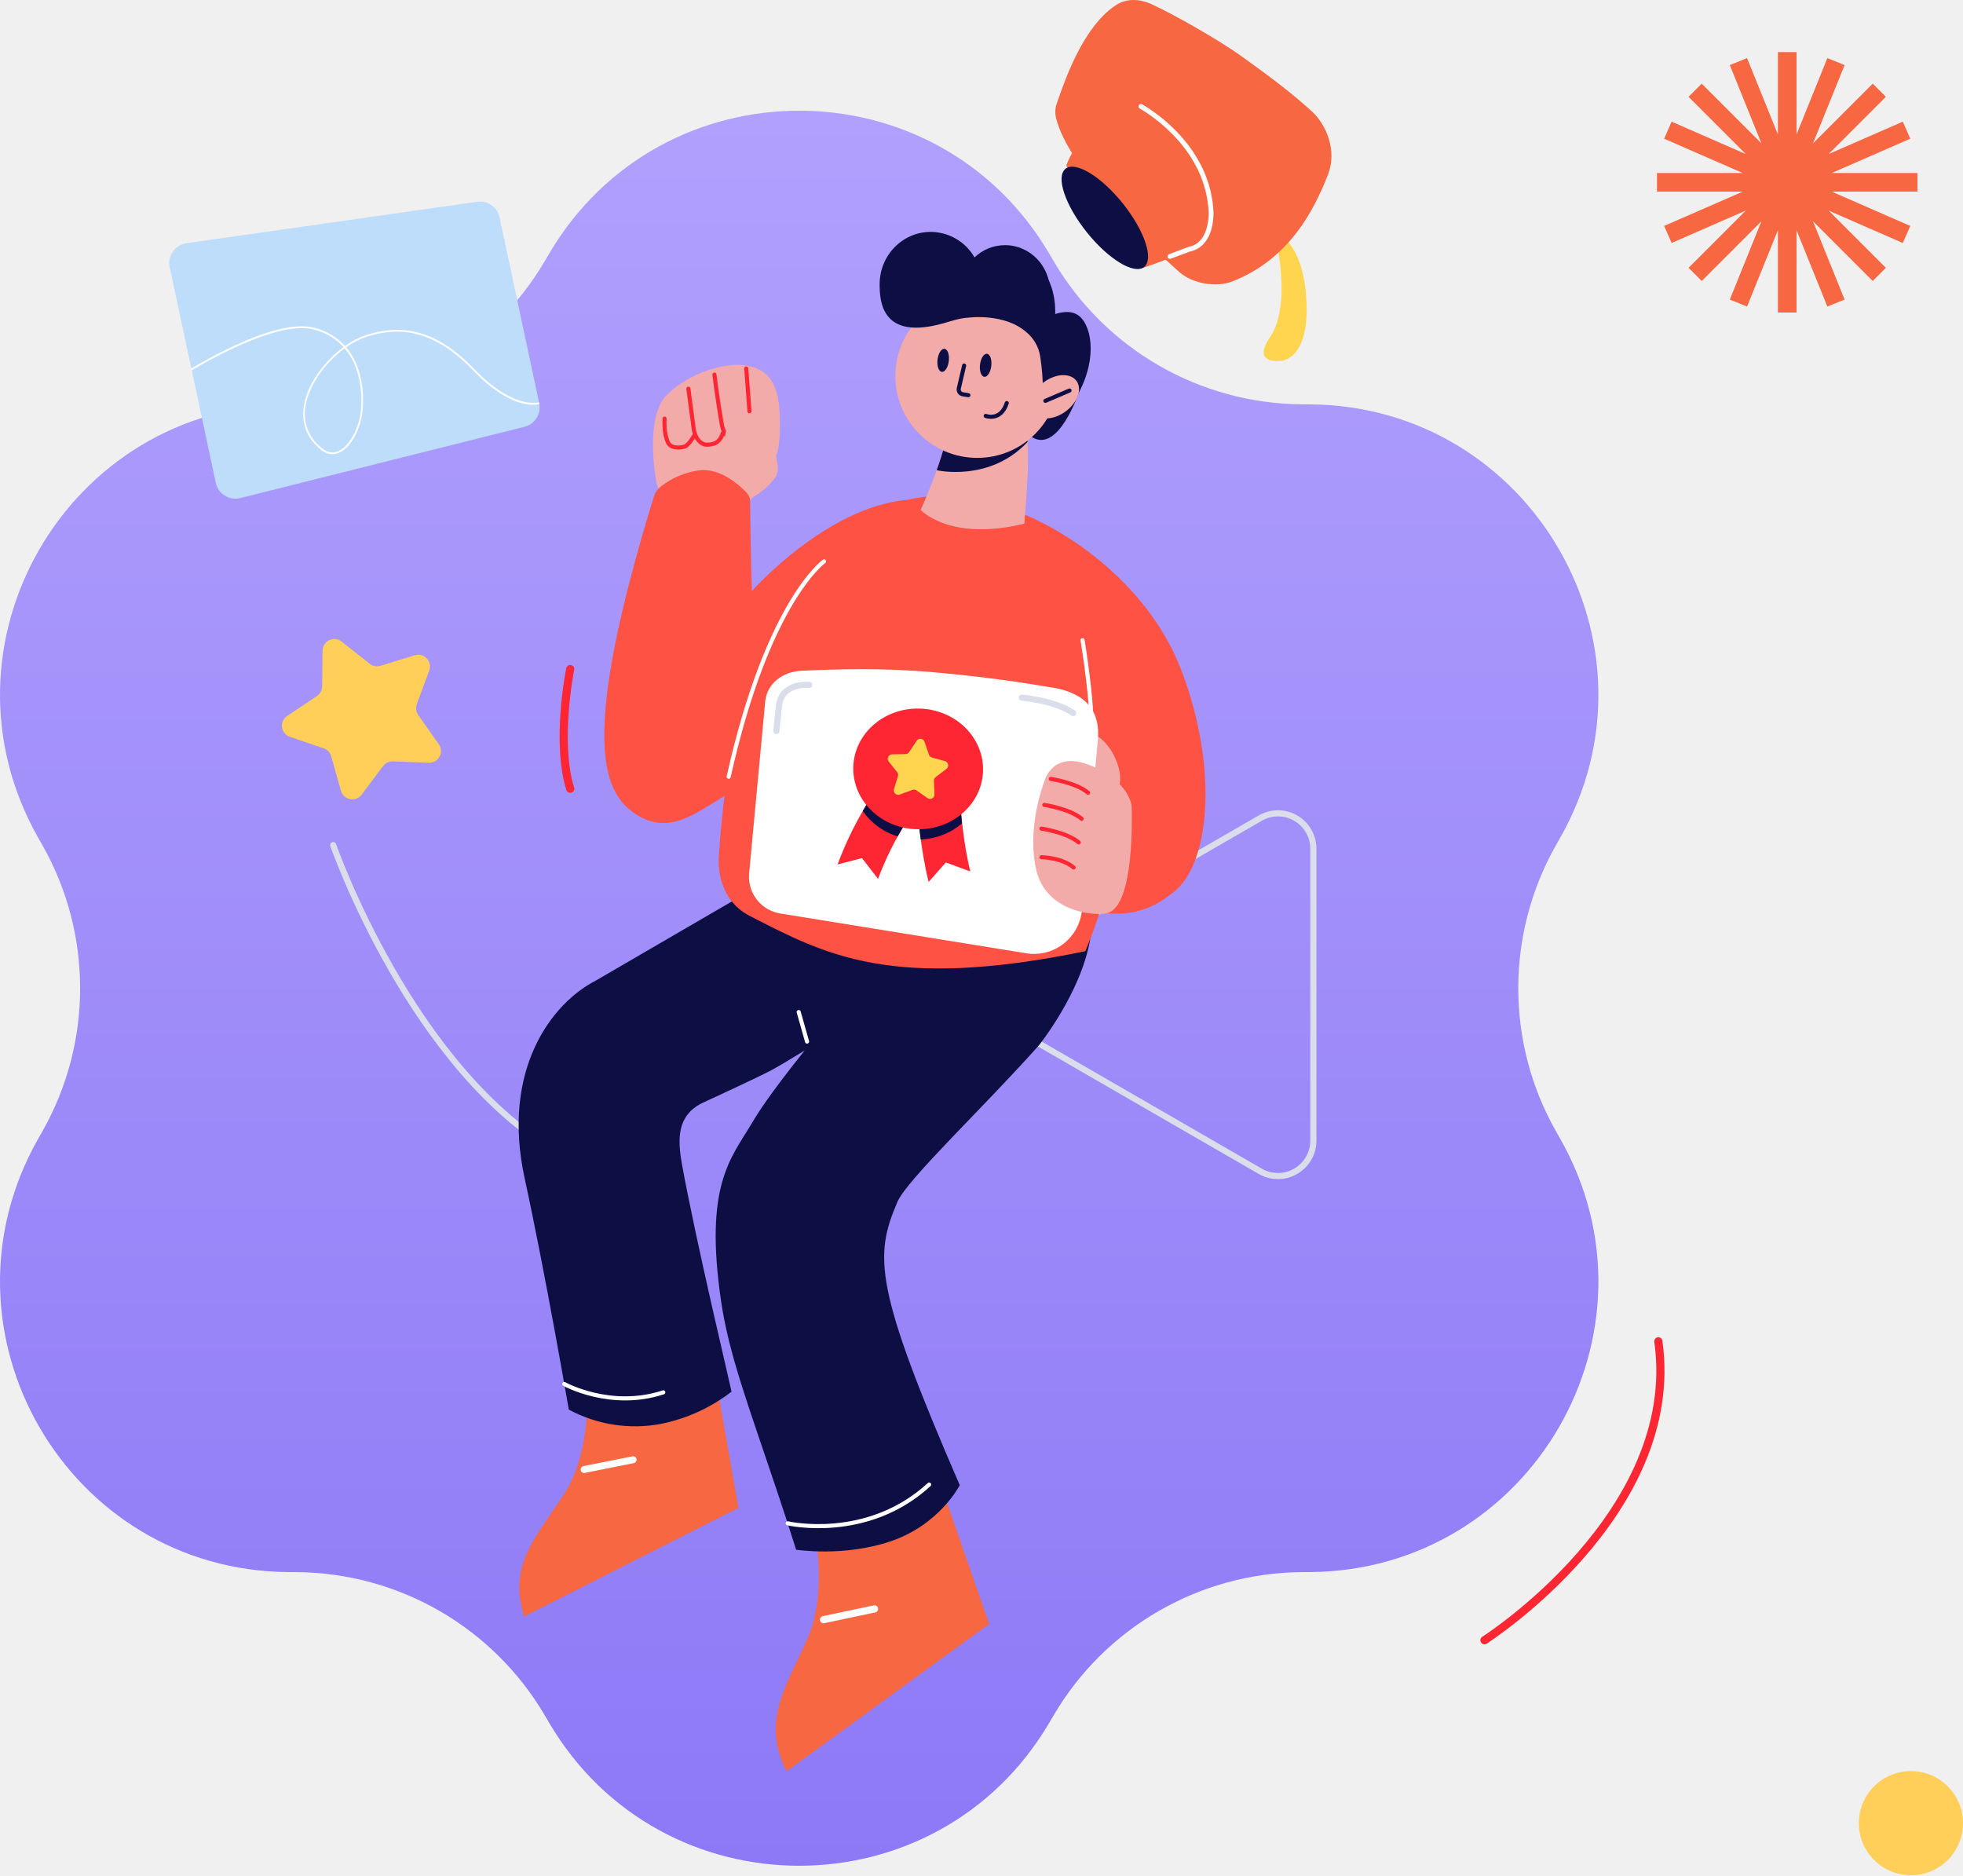
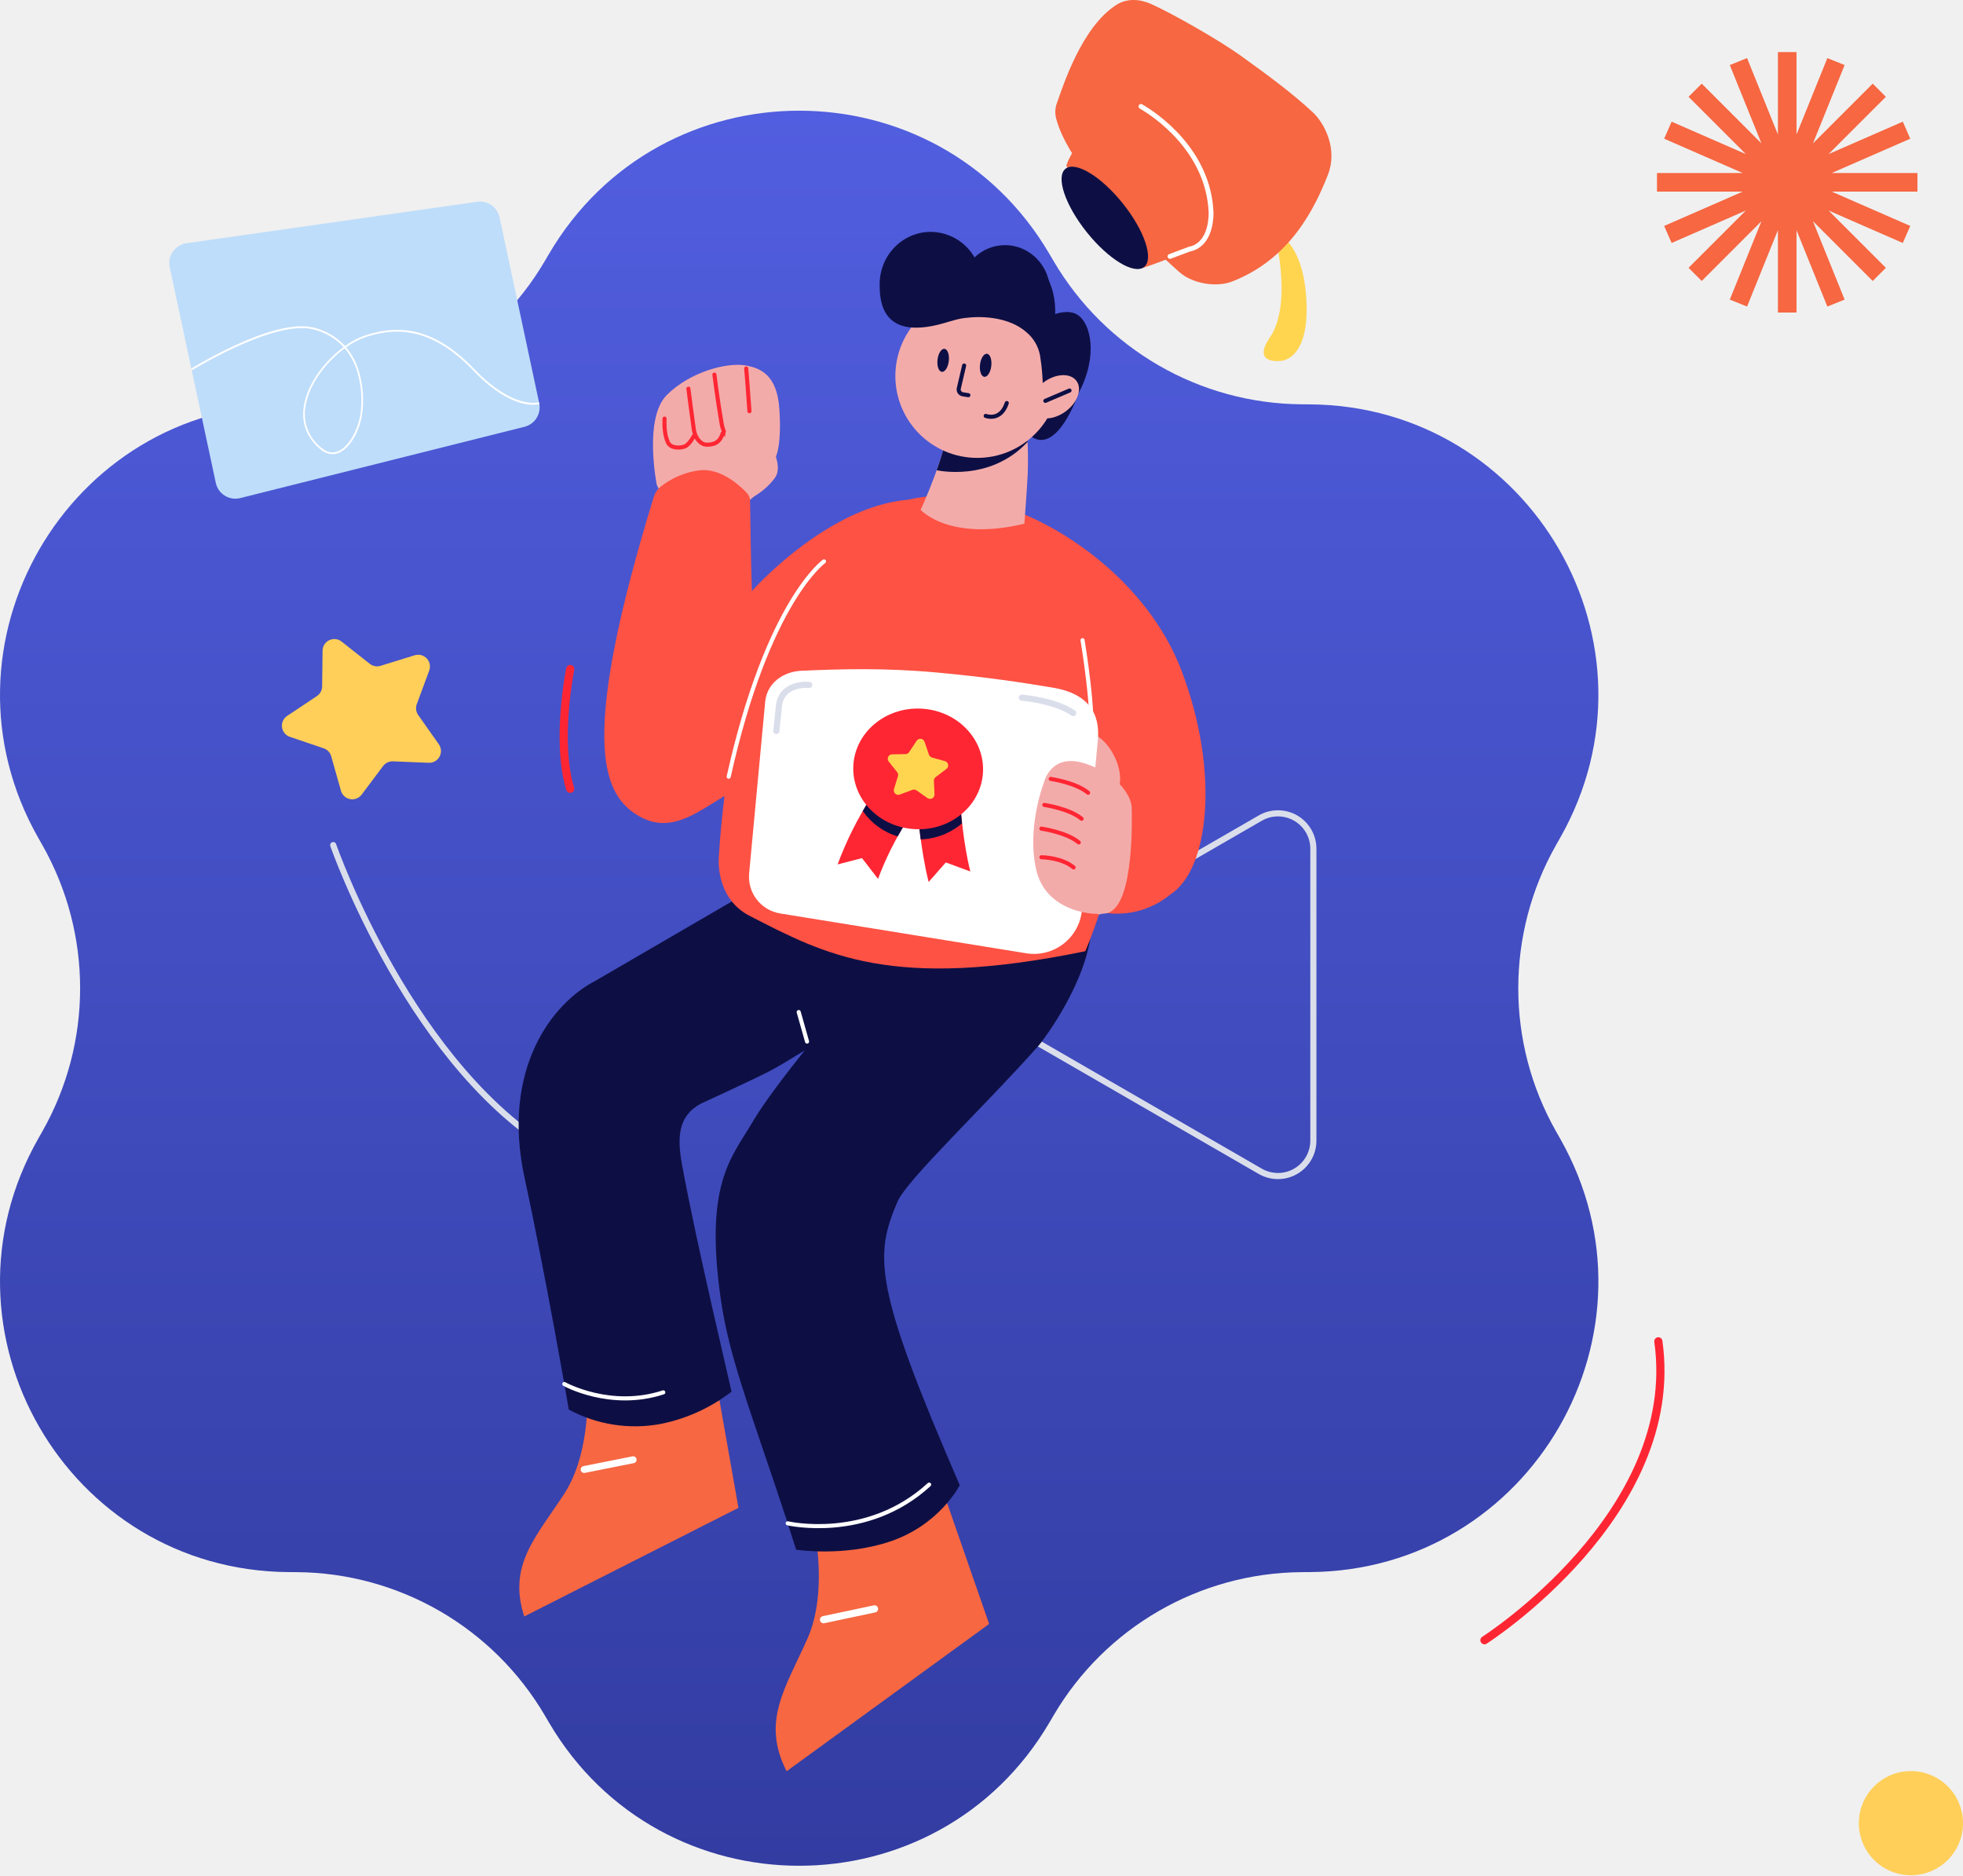
<svg xmlns="http://www.w3.org/2000/svg" width="603" height="576" viewBox="0 0 603 576" fill="none">
-   <path d="M168.619 78.029C203.063 19.324 287.938 19.324 322.379 78.029L323.63 80.161C339.522 107.243 368.487 123.967 399.886 124.187L402.361 124.205C470.422 124.681 512.859 198.184 479.239 257.365L478.018 259.515C462.509 286.817 462.509 320.266 478.018 347.568L479.239 349.716C512.859 408.9 470.422 482.401 402.361 482.878L399.886 482.894C368.487 483.115 339.522 499.84 323.63 526.921L322.379 529.053C287.938 587.759 203.063 587.759 168.619 529.053L167.368 526.921C151.478 499.84 122.511 483.115 91.112 482.894L88.64 482.878C20.578 482.401 -21.858 408.9 11.76 349.716L12.981 347.568C28.49 320.266 28.49 286.817 12.981 259.515L11.76 257.365C-21.858 198.184 20.578 124.681 88.64 124.205L91.112 124.187C122.511 123.967 151.478 107.243 167.368 80.161L168.619 78.029Z" fill="url(#paint0_linear_60_1100)" />
+   <path d="M168.619 78.029C203.063 19.324 287.938 19.324 322.379 78.029L323.63 80.161C339.522 107.243 368.487 123.967 399.886 124.187L402.361 124.205C470.422 124.681 512.859 198.184 479.239 257.365L478.018 259.515C462.509 286.817 462.509 320.266 478.018 347.568L479.239 349.716C512.859 408.9 470.422 482.401 402.361 482.878L399.886 482.894C368.487 483.115 339.522 499.84 323.63 526.921L322.379 529.053C287.938 587.759 203.063 587.759 168.619 529.053L167.368 526.921C151.478 499.84 122.511 483.115 91.112 482.894L88.64 482.878C20.578 482.401 -21.858 408.9 11.76 349.716L12.981 347.568C28.49 320.266 28.49 286.817 12.981 259.515L11.76 257.365C-21.858 198.184 20.578 124.681 88.64 124.205L91.112 124.187C122.511 123.967 151.478 107.243 167.368 80.161L168.619 78.029Z" fill="url(#paint0_linear_310_1515)" />
  <path d="M102.356 259.576C102.356 259.576 126.646 329.546 173.011 355.004" stroke="#DADEEB" stroke-width="1.883" stroke-miterlimit="10" stroke-linecap="round" />
-   <path d="M387.121 359.77L309.485 314.943C307.833 313.988 306.462 312.615 305.509 310.962C304.556 309.309 304.054 307.434 304.054 305.526C304.054 303.618 304.556 301.743 305.509 300.091C306.462 298.438 307.833 297.064 309.485 296.109L387.121 251.289C388.774 250.331 390.651 249.826 392.561 249.825C394.472 249.823 396.349 250.325 398.004 251.28C399.659 252.235 401.033 253.609 401.988 255.263C402.943 256.918 403.445 258.796 403.444 260.706V350.321C403.449 352.233 402.95 354.114 401.997 355.772C401.043 357.43 399.67 358.807 398.015 359.765C396.359 360.723 394.481 361.228 392.568 361.229C390.656 361.23 388.777 360.726 387.121 359.77Z" stroke="#DADEEB" stroke-width="1.883" stroke-miterlimit="10" />
+   <path d="M387.121 359.77L309.485 314.943C307.833 313.988 306.462 312.615 305.509 310.962C304.556 309.309 304.054 307.434 304.054 305.526C304.054 303.618 304.556 301.744 305.509 300.091C306.462 298.438 307.833 297.065 309.485 296.109L387.121 251.289C388.774 250.331 390.651 249.826 392.561 249.825C394.472 249.823 396.349 250.325 398.004 251.28C399.659 252.235 401.033 253.609 401.988 255.264C402.943 256.918 403.445 258.796 403.444 260.706V350.321C403.449 352.234 402.95 354.114 401.997 355.772C401.043 357.43 399.67 358.807 398.015 359.765C396.359 360.724 394.481 361.228 392.568 361.229C390.656 361.23 388.777 360.726 387.121 359.77Z" stroke="#DADEEB" stroke-width="1.883" stroke-miterlimit="10" />
  <path d="M175.158 205.508C175.158 205.508 170.656 227.727 175.158 242.28" stroke="#FF2633" stroke-width="2.511" stroke-miterlimit="10" stroke-linecap="round" />
  <path d="M456 503.806C456 503.806 516.89 464.983 509.414 412" stroke="#FF2633" stroke-width="2.511" stroke-miterlimit="10" stroke-linecap="round" />
-   <path d="M180.367 425.387C180.367 425.387 181.975 445.638 173.23 458.984C164.486 472.331 155.975 480.841 161.038 496.51L226.843 463.147L218.793 417.585L180.367 425.387Z" fill="#F66742" />
-   <path d="M179.434 451.373L194.487 448.37" stroke="white" stroke-width="2.124" stroke-miterlimit="10" stroke-linecap="round" />
-   <path d="M249.751 467.697C249.751 467.697 254.77 488.27 247.979 503.454C241.188 518.638 233.836 528.811 241.638 544.054L303.845 498.811L288.011 453.25L249.751 467.697Z" fill="#F66742" />
+   <path d="M180.367 425.388C180.367 425.388 181.975 445.638 173.23 458.984C164.486 472.331 155.975 480.841 161.038 496.51L226.843 463.147L218.793 417.585L180.367 425.388Z" fill="#F66742" />
+   <path d="M179.434 451.373L194.487 448.371" stroke="white" stroke-width="2.124" stroke-miterlimit="10" stroke-linecap="round" />
+   <path d="M249.751 467.697C249.751 467.697 254.77 488.27 247.979 503.454C241.188 518.639 233.836 528.811 241.638 544.054L303.845 498.811L288.011 453.25L249.751 467.697Z" fill="#F66742" />
  <path d="M252.978 497.497L268.634 494.182" stroke="white" stroke-width="2.215" stroke-miterlimit="10" stroke-linecap="round" />
  <path d="M201.727 148.791C201.727 148.791 197.702 128.513 204.784 121.381C211.866 114.249 223.393 111.122 229.357 112.296C233.413 113.106 238.68 114.958 239.402 125.581C240.124 136.204 238.529 139.751 238.529 139.751C238.529 139.751 234.543 153.77 226.896 155.113C219.249 156.457 204.363 156.419 201.727 148.791Z" fill="#F3ABAA" />
  <path d="M229.22 113.188C229.22 113.188 229.672 118.298 230.218 126.303" stroke="#FF2633" stroke-width="1.256" stroke-miterlimit="10" stroke-linecap="round" />
  <path d="M219.456 115.059C219.456 115.059 220.329 122.335 221.722 130.384C222.714 136.072 228.434 137.817 230.788 133.014" stroke="#FF2633" stroke-width="1.256" stroke-miterlimit="10" stroke-linecap="round" />
  <path d="M211.465 119.384C211.465 119.384 212.721 129.222 213.135 131.941C213.55 134.659 215.276 136.593 217.172 136.593C220.123 136.593 221.335 135.249 222.038 133.014" stroke="#FF2633" stroke-width="1.256" stroke-miterlimit="10" stroke-linecap="round" />
-   <path d="M213.147 133.918C213.147 133.918 211.716 136.656 210.284 137.158C208.853 137.66 205.984 137.786 205.136 135.802C204.42 134.125 203.993 131.934 204.138 128.576" stroke="#FF2633" stroke-width="1.256" stroke-miterlimit="10" stroke-linecap="round" />
+   <path d="M213.147 133.918C213.147 133.918 211.716 136.656 210.284 137.158C208.853 137.66 205.984 137.786 205.136 135.802C204.42 134.126 203.993 131.934 204.138 128.576" stroke="#FF2633" stroke-width="1.256" stroke-miterlimit="10" stroke-linecap="round" />
  <path d="M225.786 143.141C225.786 143.141 221.108 138.275 223.212 131.652C225.315 125.028 228.353 128.513 228.353 128.513C228.353 128.513 234.939 134.628 236.659 136.932C238.016 138.753 240.163 143.838 238.059 146.751C236.336 149.084 234.147 151.034 231.631 152.477C230.789 152.91 228.448 154.68 224.725 152.948C224.411 152.797 219.589 149.319 225.786 143.141Z" fill="#F3ABAA" />
-   <path d="M319.135 321.077C319.135 321.077 332.043 305.074 334.906 288.431L236.389 270.149L183.087 301.156C169.47 308.094 153.912 328.529 161.157 361.892C167.617 391.65 174.655 432.527 174.724 432.967C183.376 437.624 193.363 439.176 203.02 437.362C210.917 435.769 218.342 432.379 224.718 427.455C224.491 426.067 213.768 381.291 209.474 357.535C208.036 349.58 208.156 342.831 215.281 339.008C215.281 339.008 231.291 331.643 236.389 329.019C238.818 327.763 242.987 325.252 247.168 322.666C235.868 336.842 232.785 341.927 230.845 345.179C224.491 355.852 216.292 364.083 221.491 399.586C223.895 416.01 229.916 431.787 238.442 457.238C240.363 462.964 242.403 469.167 244.563 476.004C244.563 476.004 259.084 478.277 273.386 473.493C288.648 468.407 294.82 456.184 294.82 456.184C268.451 395.342 268.539 385.824 275.659 369.193C278.597 362.3 302.272 340.069 319.135 321.077Z" fill="#0D0F44" />
+   <path d="M319.135 321.077C319.135 321.077 332.043 305.074 334.906 288.431L236.389 270.149L183.087 301.157C169.47 308.094 153.912 328.529 161.157 361.892C167.617 391.65 174.655 432.527 174.724 432.967C183.376 437.625 193.363 439.176 203.02 437.362C210.917 435.769 218.342 432.379 224.718 427.455C224.491 426.067 213.768 381.291 209.474 357.535C208.036 349.58 208.156 342.831 215.281 339.008C215.281 339.008 231.291 331.643 236.389 329.019C238.818 327.763 242.987 325.252 247.168 322.666C235.868 336.842 232.785 341.927 230.845 345.179C224.491 355.852 216.292 364.083 221.491 399.586C223.895 416.01 229.916 431.787 238.442 457.238C240.363 462.964 242.403 469.167 244.563 476.004C244.563 476.004 259.084 478.277 273.386 473.493C288.648 468.407 294.82 456.184 294.82 456.184C268.451 395.342 268.539 385.824 275.659 369.193C278.597 362.3 302.272 340.069 319.135 321.077Z" fill="#0D0F44" />
  <path d="M247.915 319.922L245.347 310.856" stroke="white" stroke-width="1.256" stroke-miterlimit="10" stroke-linecap="round" />
  <path d="M241.971 467.899C241.971 467.899 266.305 473.549 285.416 456.002" stroke="white" stroke-width="1.256" stroke-miterlimit="10" stroke-linecap="round" />
  <path d="M173.351 425.113C173.351 425.113 187.495 433.005 203.75 427.674" stroke="white" stroke-width="1.256" stroke-miterlimit="10" stroke-linecap="round" />
-   <path d="M362.913 205.923C352.46 178.487 325.206 160.406 307.1 155.365C298.137 151.976 288.371 151.321 279.036 153.481C253.924 155.54 230.964 181.545 230.964 181.545C230.657 172.335 230.462 158.315 230.406 153.883C230.397 152.948 230.036 152.052 229.395 151.372C227.128 148.992 221.296 143.687 214.836 144.466C210.525 145.023 206.445 146.735 203.027 149.419C201.99 150.233 201.225 151.343 200.835 152.602C178.19 226.339 184.763 243.303 195.367 250.121C205.381 256.563 213.354 250.046 222.558 244.471C221.83 250.259 221.233 256.399 220.819 262.96C220.819 262.96 219.394 275.73 230.293 281.324C253.352 293.146 273.763 304.44 333.38 292.172C333.38 292.172 335.396 287.677 337.844 280.099C341.636 280.893 345.559 280.82 349.319 279.886C353.079 278.952 356.58 277.182 359.56 274.707C371.495 267.028 374.728 236.931 362.913 205.923Z" fill="#FE5244" />
+   <path d="M362.913 205.923C352.46 178.487 325.206 160.406 307.1 155.365C298.137 151.976 288.371 151.321 279.036 153.481C253.924 155.54 230.964 181.545 230.964 181.545C230.657 172.335 230.462 158.315 230.406 153.883C230.397 152.948 230.036 152.052 229.395 151.372C227.128 148.992 221.296 143.687 214.836 144.466C210.525 145.023 206.445 146.735 203.027 149.419C201.99 150.233 201.225 151.343 200.835 152.602C178.19 226.339 184.763 243.303 195.367 250.121C205.381 256.563 213.354 250.046 222.558 244.471C221.83 250.259 221.233 256.399 220.819 262.96C220.819 262.96 219.394 275.73 230.293 281.324C253.352 293.146 273.763 304.44 333.38 292.172C333.38 292.172 335.396 287.677 337.844 280.1C341.636 280.893 345.559 280.82 349.319 279.886C353.079 278.952 356.58 277.182 359.56 274.707C371.495 267.028 374.728 236.931 362.913 205.923Z" fill="#FE5244" />
  <path d="M332.539 196.637C332.539 196.637 336.494 220.212 334.905 227.363" stroke="white" stroke-width="1.256" stroke-miterlimit="10" stroke-linecap="round" />
-   <path d="M253.12 172.435C253.12 172.435 235.849 184.633 223.839 238.569" stroke="white" stroke-width="1.256" stroke-miterlimit="10" stroke-linecap="round" />
-   <path d="M341.779 244.266C344.66 242.824 344.876 237.425 342.263 232.207C339.65 226.989 335.197 223.928 332.317 225.371C329.437 226.813 329.22 232.212 331.833 237.43C334.446 242.648 338.899 245.708 341.779 244.266Z" fill="#F3ABAA" />
+   <path d="M253.12 172.435C253.12 172.435 235.849 184.634 223.839 238.569" stroke="white" stroke-width="1.256" stroke-miterlimit="10" stroke-linecap="round" />
+   <path d="M341.779 244.266C344.66 242.824 344.876 237.425 342.263 232.207C339.65 226.989 335.197 223.928 332.317 225.371C329.437 226.813 329.22 232.212 331.833 237.43C334.446 242.648 338.899 245.709 341.779 244.266Z" fill="#F3ABAA" />
  <path d="M391.385 70.986C391.385 70.986 397.299 93.104 390.098 103.632C384.36 112.014 393.331 110.859 393.331 110.859C393.331 110.859 402.585 110.94 401.254 91.29C400.055 73.535 391.385 70.986 391.385 70.986Z" fill="#FFD550" />
-   <path d="M342.922 1.499C346.143 -0.567 350.11 -0.341 353.595 1.223C360.312 4.236 374.507 12.354 381.049 17.05C389.801 23.328 396.814 28.539 403.148 34.371C407.035 37.956 410.958 45.961 407.914 53.683C403.782 64.168 396.305 79.474 378.576 86.436C373.591 88.389 366.252 87.115 362.252 83.549C350.248 72.876 328.017 51.034 324.389 36.205C324.031 34.718 324.118 33.159 324.64 31.722C326.617 26.222 332.261 8.323 342.922 1.499Z" fill="#F66742" />
+   <path d="M342.922 1.499C346.143 -0.567 350.11 -0.341 353.595 1.223C360.312 4.236 374.507 12.354 381.049 17.05C389.801 23.328 396.814 28.539 403.148 34.371C407.035 37.956 410.958 45.961 407.914 53.683C403.782 64.168 396.305 79.474 378.576 86.436C373.591 88.389 366.252 87.115 362.252 83.549C350.248 72.876 328.017 51.034 324.389 36.205C324.031 34.718 324.118 33.159 324.64 31.722C326.617 26.223 332.261 8.323 342.922 1.499Z" fill="#F66742" />
  <path d="M327.547 50.965C327.547 50.965 329.368 43.387 342.194 32.846C344.548 30.912 347.781 29.707 350.632 30.762C356.91 33.147 367.715 39.237 377.27 57.99C377.97 59.433 378.261 61.04 378.113 62.637C377.965 64.234 377.382 65.76 376.429 67.049C373.139 71.595 368.029 76.756 350.638 82.431L327.547 50.965Z" fill="#F66742" />
  <path d="M351.457 81.998C354.509 79.553 351.578 70.821 344.908 62.493C338.239 54.165 330.358 49.397 327.305 51.841C324.252 54.286 327.184 63.019 333.853 71.347C340.522 79.674 348.404 84.443 351.457 81.998Z" fill="#0D0F44" />
-   <path d="M316.308 78.808C316.308 78.808 324.47 83.875 324.137 96.469C324.137 96.469 328.061 94.969 330.83 96.594C335.168 99.106 337.378 109.458 331.326 120.722C331.326 120.722 325.098 139.38 316.968 134.238L292.859 106.1L316.308 78.808Z" fill="#0D0F44" />
-   <path d="M292.164 126.334C291.285 138.526 282.803 156.601 282.803 156.601C282.803 156.601 291.592 166.427 314.665 160.852C314.665 160.852 315.575 148.992 315.7 145.389C316.259 129.831 313.773 124.237 313.591 126.962L292.164 126.334Z" fill="#F3ABAA" />
-   <path d="M287.738 144.434C287.738 144.434 304.061 148.201 315.644 135.739C315.613 135.23 315.582 134.747 315.544 134.282L290.632 135.048C289.822 138.25 288.786 141.477 287.738 144.434Z" fill="#0D0F44" />
+   <path d="M316.308 78.808C316.308 78.808 324.47 83.875 324.137 96.469C324.137 96.469 328.061 94.969 330.83 96.595C335.168 99.106 337.378 109.459 331.326 120.722C331.326 120.722 325.098 139.38 316.968 134.239L292.859 106.1L316.308 78.808Z" fill="#0D0F44" />
+   <path d="M292.164 126.334C291.285 138.527 282.803 156.601 282.803 156.601C282.803 156.601 291.592 166.427 314.665 160.852C314.665 160.852 315.575 148.992 315.7 145.389C316.259 129.831 313.773 124.237 313.591 126.962L292.164 126.334Z" fill="#F3ABAA" />
+   <path d="M287.738 144.434C287.738 144.434 304.061 148.201 315.644 135.739C315.613 135.231 315.582 134.747 315.544 134.283L290.632 135.048C289.822 138.25 288.786 141.477 287.738 144.434Z" fill="#0D0F44" />
  <path d="M300.194 140.642C314.084 140.642 325.344 129.382 325.344 115.492C325.344 101.602 314.084 90.341 300.194 90.341C286.304 90.341 275.043 101.602 275.043 115.492C275.043 129.382 286.304 140.642 300.194 140.642Z" fill="#F3ABAA" />
-   <path d="M324.773 121.393C323.229 124.388 321.584 124.093 321.113 123.126C319.82 120.439 320.881 118.104 319.506 109.314C319.01 106.427 317.484 103.817 315.211 101.969C308.475 96.117 297.633 97.543 297.425 97.574C294.77 97.718 292.202 98.622 289.835 99.294C270.831 104.693 270.209 92.583 270.209 87.328C270.209 78.438 277.228 71.224 285.905 71.224C288.638 71.24 291.318 71.972 293.679 73.348C296.04 74.724 297.999 76.696 299.359 79.066C301.878 76.649 305.235 75.299 308.726 75.299C316.342 75.299 322.538 81.64 322.538 89.456C322.544 91.779 321.988 94.069 320.918 96.13C324.346 98.453 325.859 103.727 326.355 105.773C327.404 110.074 326.644 117.758 324.773 121.393Z" fill="#0D0F44" />
+   <path d="M324.773 121.393C323.229 124.388 321.584 124.093 321.113 123.126C319.82 120.439 320.881 118.104 319.506 109.314C319.01 106.427 317.484 103.817 315.211 101.969C308.475 96.118 297.633 97.543 297.425 97.574C294.77 97.718 292.202 98.623 289.835 99.294C270.831 104.693 270.209 92.583 270.209 87.328C270.209 78.438 277.228 71.225 285.905 71.225C288.638 71.24 291.318 71.972 293.679 73.348C296.04 74.724 297.999 76.696 299.359 79.066C301.878 76.649 305.235 75.299 308.726 75.299C316.342 75.299 322.538 81.64 322.538 89.456C322.544 91.779 321.988 94.069 320.918 96.13C324.346 98.453 325.859 103.727 326.355 105.773C327.404 110.074 326.644 117.758 324.773 121.393Z" fill="#0D0F44" />
  <path d="M304.509 112.408C304.736 110.455 304.144 108.782 303.187 108.67C302.229 108.559 301.269 110.051 301.041 112.004C300.814 113.957 301.406 115.63 302.364 115.742C303.321 115.853 304.281 114.361 304.509 112.408Z" fill="#0D0F44" />
-   <path d="M291.457 110.883C291.684 108.93 291.092 107.256 290.135 107.145C289.178 107.034 288.217 108.526 287.99 110.479C287.762 112.432 288.354 114.105 289.312 114.217C290.269 114.328 291.23 112.835 291.457 110.883Z" fill="#0D0F44" />
+   <path d="M291.457 110.883C291.684 108.93 291.092 107.257 290.135 107.145C289.178 107.034 288.217 108.526 287.99 110.479C287.762 112.432 288.354 114.105 289.312 114.217C290.269 114.328 291.23 112.836 291.457 110.883Z" fill="#0D0F44" />
  <path d="M302.785 127.747C302.785 127.747 307.368 129.561 309.264 123.798" stroke="#0D0F44" stroke-width="1.256" stroke-miterlimit="10" stroke-linecap="round" />
-   <path d="M327.301 126.402C330.99 123.716 332.504 119.512 330.684 117.012C328.863 114.512 324.397 114.662 320.708 117.348C317.02 120.034 315.505 124.238 317.326 126.739C319.146 129.239 323.612 129.088 327.301 126.402Z" fill="#F3ABAA" />
+   <path d="M327.301 126.402C330.99 123.717 332.504 119.512 330.684 117.012C328.863 114.512 324.397 114.662 320.708 117.348C317.02 120.034 315.505 124.238 317.326 126.739C319.146 129.239 323.612 129.088 327.301 126.402Z" fill="#F3ABAA" />
  <path d="M321.112 123.126L328.539 119.949" stroke="#0D0F44" stroke-width="1.256" stroke-miterlimit="10" stroke-linecap="round" />
  <path d="M296.169 112.277L294.53 119.284C294.483 119.487 294.478 119.699 294.517 119.904C294.555 120.109 294.636 120.304 294.754 120.477C294.872 120.649 295.025 120.795 295.203 120.905C295.38 121.016 295.579 121.088 295.786 121.117L297.468 121.387" stroke="#0D0F44" stroke-width="1.256" stroke-miterlimit="10" stroke-linecap="round" />
-   <path d="M104.95 197.077L113.583 203.889C114.041 204.253 114.581 204.501 115.156 204.61C115.732 204.72 116.325 204.687 116.885 204.516L127.389 201.271C128.033 201.07 128.72 201.054 129.373 201.224C130.025 201.395 130.617 201.744 131.081 202.234C131.545 202.723 131.863 203.333 131.998 203.994C132.133 204.655 132.081 205.341 131.846 205.973L128.029 216.282C127.825 216.831 127.758 217.421 127.834 218.002C127.909 218.583 128.125 219.137 128.462 219.615L134.797 228.606C135.185 229.156 135.412 229.805 135.451 230.477C135.49 231.15 135.34 231.82 135.018 232.412C134.696 233.004 134.215 233.494 133.628 233.827C133.042 234.159 132.375 234.321 131.702 234.294L120.715 233.854C120.129 233.83 119.546 233.949 119.017 234.201C118.488 234.452 118.027 234.829 117.676 235.298L111.084 244.088C110.679 244.622 110.133 245.033 109.508 245.274C108.883 245.516 108.203 245.579 107.544 245.456C106.885 245.332 106.273 245.028 105.778 244.577C105.282 244.126 104.921 243.546 104.737 242.901L101.742 232.291C101.583 231.728 101.289 231.212 100.887 230.786C100.485 230.361 99.985 230.039 99.432 229.849L89.041 226.327C88.403 226.11 87.838 225.719 87.41 225.198C86.983 224.676 86.71 224.046 86.622 223.377C86.535 222.709 86.636 222.029 86.915 221.415C87.194 220.802 87.639 220.278 88.2 219.904L97.347 213.802C97.835 213.478 98.237 213.04 98.517 212.526C98.797 212.011 98.947 211.437 98.955 210.851L99.087 199.858C99.094 199.181 99.291 198.521 99.656 197.951C100.02 197.381 100.538 196.925 101.149 196.635C101.761 196.345 102.441 196.233 103.113 196.311C103.785 196.389 104.422 196.654 104.95 197.077Z" fill="#FFCF59" />
-   <path d="M161.133 131.087L73.822 152.985C73.02 153.19 72.184 153.231 71.365 153.105C70.547 152.979 69.762 152.689 69.058 152.252C68.355 151.815 67.747 151.241 67.271 150.563C66.794 149.885 66.46 149.118 66.288 148.308L52.137 82.092C51.96 81.266 51.954 80.413 52.121 79.586C52.288 78.758 52.623 77.974 53.106 77.281C53.589 76.588 54.209 76.003 54.928 75.56C55.647 75.118 56.449 74.828 57.285 74.709L146.555 61.977C148.1 61.751 149.674 62.122 150.957 63.014C152.239 63.905 153.134 65.252 153.461 66.779L165.634 123.829C165.969 125.386 165.687 127.013 164.848 128.366C164.008 129.72 162.676 130.695 161.133 131.087Z" fill="#BEDDFA" />
-   <path d="M165.696 124.099C165.696 124.011 165.696 123.923 165.652 123.829L165.571 123.578C165.489 123.578 157.717 125.945 145.65 113.32C132.114 99.169 120.813 100.324 112.482 102.91C110.158 103.688 107.968 104.821 105.991 106.269C103.482 103.548 100.236 101.615 96.649 100.707C90.854 99.118 81.619 101.41 69.194 107.525C65.277 109.446 61.66 111.468 58.766 113.175L58.892 113.734C68.535 108.084 86.792 98.572 96.504 101.24C99.972 102.118 103.111 103.98 105.545 106.602C99.932 110.739 94.709 117.388 93.428 124.181C92.373 129.768 94.162 134.596 98.607 138.15C99.689 139.089 101.095 139.569 102.525 139.487C103.002 139.447 103.472 139.339 103.919 139.167C107.686 137.729 110.423 132.217 111.195 127.521C111.881 122.915 111.532 118.213 110.172 113.759C109.371 111.171 108.07 108.765 106.342 106.677C108.257 105.281 110.374 104.187 112.62 103.431C120.782 100.889 131.901 99.765 145.267 113.703C157.296 126.278 165.005 124.306 165.696 124.099ZM109.676 113.922C111.017 118.298 111.362 122.919 110.687 127.446C109.952 131.84 107.246 137.302 103.743 138.658C102.123 139.286 100.516 138.96 98.965 137.723C96.918 136.206 95.355 134.129 94.463 131.742C93.572 129.356 93.391 126.762 93.943 124.275C95.198 117.589 100.359 111.047 105.871 106.991C107.588 109.026 108.881 111.382 109.676 113.922Z" fill="white" />
-   <path d="M315.23 292.806L239.659 280.577C236.803 280.115 234.23 278.585 232.459 276.297C230.688 274.009 229.853 271.133 230.123 268.253L235.051 215.516C235.585 209.865 240.526 206.274 246.208 206.023C258.017 205.508 271.471 205.088 287.537 206.544C303 207.951 314.652 209.727 323.618 211.253C334.159 213.042 338.02 219.044 337.247 227.269L332.357 279.553C332.169 281.575 331.567 283.537 330.589 285.317C329.611 287.097 328.278 288.656 326.672 289.899C325.065 291.142 323.221 292.041 321.253 292.542C319.285 293.042 317.234 293.132 315.23 292.806Z" fill="white" />
+   <path d="M104.95 197.077L113.583 203.889C114.041 204.253 114.581 204.501 115.156 204.61C115.732 204.72 116.325 204.688 116.885 204.516L127.389 201.271C128.033 201.07 128.72 201.054 129.373 201.224C130.025 201.395 130.617 201.744 131.081 202.234C131.545 202.724 131.863 203.333 131.998 203.994C132.133 204.655 132.081 205.341 131.846 205.973L128.029 216.282C127.825 216.831 127.758 217.421 127.834 218.002C127.909 218.583 128.125 219.137 128.462 219.615L134.797 228.606C135.185 229.156 135.412 229.805 135.451 230.477C135.49 231.15 135.34 231.82 135.018 232.412C134.696 233.004 134.215 233.494 133.628 233.827C133.042 234.159 132.375 234.321 131.702 234.294L120.715 233.854C120.129 233.83 119.546 233.949 119.017 234.201C118.488 234.452 118.027 234.829 117.676 235.298L111.084 244.088C110.679 244.622 110.133 245.033 109.508 245.274C108.883 245.516 108.203 245.579 107.544 245.456C106.885 245.332 106.273 245.028 105.778 244.577C105.282 244.126 104.921 243.546 104.737 242.901L101.742 232.291C101.583 231.728 101.289 231.212 100.887 230.786C100.485 230.361 99.985 230.039 99.432 229.849L89.041 226.327C88.403 226.11 87.838 225.719 87.41 225.198C86.983 224.676 86.71 224.046 86.622 223.377C86.535 222.709 86.636 222.029 86.915 221.415C87.194 220.802 87.639 220.278 88.2 219.904L97.347 213.802C97.835 213.478 98.237 213.04 98.517 212.526C98.797 212.011 98.947 211.437 98.955 210.851L99.087 199.858C99.094 199.181 99.291 198.521 99.656 197.951C100.02 197.381 100.538 196.925 101.149 196.635C101.761 196.345 102.441 196.233 103.113 196.311C103.785 196.389 104.422 196.654 104.95 197.077Z" fill="#FFCF59" />
+   <path d="M161.133 131.087L73.822 152.985C73.02 153.19 72.184 153.231 71.365 153.105C70.547 152.979 69.762 152.689 69.058 152.252C68.355 151.815 67.747 151.241 67.271 150.563C66.794 149.885 66.46 149.118 66.288 148.308L52.137 82.092C51.96 81.266 51.954 80.413 52.121 79.586C52.288 78.758 52.623 77.974 53.106 77.281C53.589 76.588 54.209 76.003 54.928 75.56C55.647 75.118 56.449 74.828 57.285 74.709L146.555 61.977C148.1 61.751 149.674 62.122 150.957 63.014C152.239 63.906 153.134 65.252 153.461 66.779L165.634 123.829C165.969 125.386 165.687 127.013 164.848 128.366C164.008 129.72 162.676 130.695 161.133 131.087Z" fill="#BEDDFA" />
+   <path d="M165.696 124.099C165.696 124.011 165.696 123.924 165.652 123.829L165.571 123.578C165.489 123.578 157.717 125.945 145.65 113.32C132.114 99.169 120.813 100.324 112.482 102.91C110.158 103.688 107.968 104.821 105.991 106.269C103.482 103.548 100.236 101.615 96.649 100.707C90.854 99.118 81.619 101.41 69.194 107.525C65.277 109.446 61.66 111.468 58.766 113.175L58.892 113.734C68.535 108.084 86.792 98.572 96.504 101.24C99.972 102.118 103.111 103.98 105.545 106.602C99.932 110.739 94.709 117.388 93.428 124.181C92.373 129.769 94.162 134.596 98.607 138.15C99.689 139.089 101.095 139.569 102.525 139.487C103.002 139.447 103.472 139.339 103.919 139.167C107.686 137.729 110.423 132.217 111.195 127.521C111.881 122.915 111.532 118.213 110.172 113.759C109.371 111.171 108.07 108.765 106.342 106.677C108.257 105.282 110.374 104.187 112.62 103.432C120.782 100.889 131.901 99.765 145.267 113.703C157.296 126.278 165.005 124.306 165.696 124.099ZM109.676 113.922C111.017 118.298 111.362 122.919 110.687 127.446C109.952 131.84 107.246 137.302 103.743 138.658C102.123 139.286 100.516 138.96 98.965 137.723C96.918 136.206 95.355 134.129 94.463 131.743C93.572 129.356 93.391 126.762 93.943 124.275C95.198 117.589 100.359 111.047 105.871 106.991C107.588 109.026 108.881 111.382 109.676 113.922Z" fill="white" />
+   <path d="M315.23 292.807L239.659 280.577C236.803 280.115 234.23 278.585 232.459 276.297C230.688 274.009 229.853 271.133 230.123 268.253L235.051 215.516C235.585 209.865 240.526 206.274 246.208 206.023C258.017 205.508 271.471 205.088 287.537 206.544C303 207.951 314.652 209.727 323.618 211.253C334.159 213.042 338.02 219.044 337.247 227.269L332.357 279.553C332.169 281.575 331.567 283.537 330.589 285.317C329.611 287.097 328.278 288.656 326.672 289.899C325.065 291.142 323.221 292.042 321.253 292.542C319.285 293.042 317.234 293.132 315.23 292.807Z" fill="white" />
  <path d="M269.714 269.96L264.792 263.575L257.295 265.515C259.987 258.252 263.465 251.305 267.667 244.797L278.641 252.093C275.041 257.715 272.048 263.705 269.714 269.96ZM278.641 252.093L273.154 248.432L278.641 252.086V252.093Z" fill="#FF2633" />
-   <path d="M285.26 270.902C282.748 260.913 281.97 249.588 281.938 249.11L295.123 248.244C295.123 248.351 295.845 258.873 298.067 267.675L290.533 264.906L285.26 270.902Z" fill="#FF2633" />
+   <path d="M285.26 270.902C282.748 260.913 281.97 249.588 281.938 249.111L295.123 248.244C295.123 248.351 295.845 258.873 298.067 267.675L290.533 264.906L285.26 270.902Z" fill="#FF2633" />
  <path d="M267.672 244.779C267.566 244.929 266.511 246.524 265.029 249.092C267.606 252.845 271.39 255.604 275.752 256.908C277.36 254.033 278.565 252.199 278.64 252.093L273.153 248.439L267.672 244.779Z" fill="#0D0F44" />
-   <path d="M295.096 248.244L281.912 249.11C281.912 249.374 282.176 252.972 282.816 257.831C287.482 257.678 291.956 255.942 295.504 252.909C295.222 250.14 295.096 248.288 295.096 248.244Z" fill="#0D0F44" />
+   <path d="M295.096 248.244L281.912 249.111C281.912 249.374 282.176 252.972 282.816 257.831C287.482 257.678 291.956 255.942 295.504 252.909C295.222 250.14 295.096 248.288 295.096 248.244Z" fill="#0D0F44" />
  <path d="M301.967 237.003C302.392 226.776 293.817 218.115 282.814 217.658C271.811 217.201 262.547 225.12 262.122 235.347C261.697 245.574 270.272 254.235 281.275 254.692C292.278 255.15 301.542 247.23 301.967 237.003Z" fill="#FF2633" />
-   <path d="M284.015 227.896L285.359 231.814C285.432 232.022 285.555 232.208 285.715 232.359C285.876 232.51 286.07 232.62 286.282 232.68L290.275 233.785C290.519 233.854 290.739 233.99 290.91 234.177C291.081 234.364 291.197 234.595 291.244 234.844C291.291 235.094 291.267 235.351 291.176 235.588C291.085 235.824 290.929 236.031 290.727 236.184L287.418 238.695C287.242 238.827 287.101 239 287.007 239.199C286.913 239.399 286.869 239.618 286.878 239.838L287.06 243.975C287.071 244.229 287.01 244.48 286.885 244.701C286.761 244.922 286.577 245.104 286.354 245.226C286.131 245.348 285.879 245.406 285.626 245.392C285.372 245.378 285.127 245.294 284.919 245.149L281.529 242.769C281.348 242.643 281.139 242.563 280.921 242.536C280.702 242.508 280.48 242.535 280.273 242.612L276.394 244.056C276.156 244.144 275.899 244.164 275.65 244.114C275.402 244.063 275.173 243.945 274.988 243.771C274.804 243.598 274.671 243.376 274.606 243.132C274.54 242.887 274.544 242.629 274.617 242.386L275.828 238.431C275.896 238.219 275.91 237.993 275.869 237.774C275.829 237.555 275.735 237.35 275.596 237.176L272.991 233.905C272.834 233.706 272.737 233.467 272.708 233.215C272.68 232.964 272.722 232.709 272.831 232.481C272.939 232.252 273.109 232.058 273.321 231.92C273.533 231.782 273.78 231.706 274.033 231.701L278.177 231.626C278.398 231.62 278.615 231.559 278.808 231.45C279 231.34 279.163 231.185 279.281 230.998L281.573 227.545C281.714 227.326 281.914 227.152 282.151 227.044C282.387 226.936 282.65 226.899 282.907 226.936C283.165 226.973 283.406 227.083 283.602 227.253C283.799 227.424 283.942 227.647 284.015 227.896Z" fill="#FFD550" />
+   <path d="M284.015 227.896L285.359 231.814C285.432 232.022 285.555 232.208 285.715 232.359C285.876 232.51 286.07 232.62 286.282 232.68L290.275 233.785C290.519 233.854 290.739 233.99 290.91 234.177C291.081 234.364 291.197 234.595 291.244 234.844C291.291 235.094 291.267 235.351 291.176 235.588C291.085 235.824 290.929 236.031 290.727 236.184L287.418 238.695C287.242 238.827 287.101 239 287.007 239.2C286.913 239.399 286.869 239.618 286.878 239.838L287.06 243.975C287.071 244.229 287.01 244.48 286.885 244.701C286.761 244.922 286.577 245.104 286.354 245.226C286.131 245.348 285.879 245.406 285.626 245.392C285.372 245.378 285.127 245.294 284.919 245.149L281.529 242.769C281.348 242.643 281.139 242.563 280.921 242.536C280.702 242.508 280.48 242.535 280.273 242.613L276.394 244.056C276.156 244.144 275.899 244.164 275.65 244.114C275.402 244.063 275.173 243.945 274.988 243.771C274.804 243.598 274.671 243.376 274.606 243.132C274.54 242.887 274.544 242.629 274.617 242.387L275.828 238.431C275.896 238.219 275.91 237.993 275.869 237.774C275.829 237.555 275.735 237.35 275.596 237.176L272.991 233.905C272.834 233.706 272.737 233.467 272.708 233.215C272.68 232.964 272.722 232.709 272.831 232.481C272.939 232.252 273.109 232.058 273.321 231.92C273.533 231.782 273.78 231.706 274.033 231.701L278.177 231.626C278.398 231.62 278.615 231.559 278.808 231.45C279 231.34 279.163 231.185 279.281 230.998L281.573 227.545C281.714 227.326 281.914 227.152 282.151 227.044C282.387 226.936 282.65 226.899 282.907 226.936C283.165 226.973 283.406 227.083 283.602 227.253C283.799 227.424 283.942 227.647 284.015 227.896Z" fill="#FFD550" />
  <path d="M248.581 210.368C248.581 210.368 240.005 209.464 239.258 216.985L238.479 224.519" stroke="#DADEEB" stroke-width="1.883" stroke-miterlimit="10" stroke-linecap="round" />
  <path d="M313.887 214.285C313.887 214.285 323.932 215.083 329.683 219.025" stroke="#DADEEB" stroke-width="1.883" stroke-miterlimit="10" stroke-linecap="round" />
-   <path d="M320.706 240.308C320.706 240.308 322.746 231.105 333.312 234.514C343.879 237.923 347.683 244.929 347.645 248.231C347.645 249.763 348.65 278.103 340.193 280.445C336.577 281.449 321.359 280.344 318.32 267.223C315.281 254.102 320.706 240.308 320.706 240.308Z" fill="#F3ABAA" />
+   <path d="M320.706 240.308C320.706 240.308 322.746 231.105 333.312 234.514C343.879 237.923 347.683 244.929 347.645 248.232C347.645 249.763 348.65 278.103 340.193 280.445C336.577 281.449 321.359 280.344 318.32 267.223C315.281 254.102 320.706 240.308 320.706 240.308Z" fill="#F3ABAA" />
  <path d="M322.782 239.247C322.782 239.247 330.46 240.352 334.24 243.498" stroke="#FF2633" stroke-width="1.256" stroke-miterlimit="10" stroke-linecap="round" />
-   <path d="M320.792 247.239C320.792 247.239 328.47 248.344 332.25 251.49" stroke="#FF2633" stroke-width="1.256" stroke-miterlimit="10" stroke-linecap="round" />
+   <path d="M320.792 247.24C320.792 247.24 328.47 248.344 332.25 251.49" stroke="#FF2633" stroke-width="1.256" stroke-miterlimit="10" stroke-linecap="round" />
  <path d="M319.901 254.516C319.901 254.516 327.611 255.621 331.378 258.76" stroke="#FF2633" stroke-width="1.256" stroke-miterlimit="10" stroke-linecap="round" />
  <path d="M319.901 263.312C319.901 263.312 326.023 263.312 329.802 266.451" stroke="#FF2633" stroke-width="1.256" stroke-miterlimit="10" stroke-linecap="round" />
  <path d="M350.48 32.694C354.611 35.054 371.285 46.068 372.028 65.387C372.028 68.359 371.285 75.344 365.341 76.532L359.396 78.761" stroke="white" stroke-width="1.486" stroke-linecap="round" />
  <path fill-rule="evenodd" clip-rule="evenodd" d="M551.857 16H546.143V41.301L536.665 17.842L531.367 19.983L541.09 44.05L522.736 25.695L518.695 29.736L536.287 47.328L513.49 37.367L511.202 42.604L535.324 53.143H509V58.857H535.324L511.202 69.396L513.49 74.633L536.287 64.672L518.695 82.264L522.736 86.304L541.09 67.95L531.367 92.017L536.665 94.158L546.143 70.699V96H551.857V70.699L561.335 94.158L566.633 92.017L556.91 67.95L575.264 86.304L579.304 82.264L561.713 64.672L584.51 74.633L586.798 69.396L562.676 58.857H589V53.143H562.676L586.798 42.604L584.51 37.367L561.713 47.328L579.304 29.736L575.264 25.695L556.91 44.05L566.633 19.983L561.335 17.842L551.857 41.301V16Z" fill="#F66742" />
  <circle cx="16" cy="16" r="16" transform="matrix(-1 0 0 1 603 544)" fill="#FFCF59" />
  <defs>
-     <linearGradient id="paint0_linear_60_1100" x1="245.5" y1="34" x2="245.5" y2="573.083" gradientUnits="userSpaceOnUse">
-       <stop stop-color="#B1A0FD" />
-       <stop offset="1" stop-color="#8D79F6" />
+     <linearGradient id="paint0_linear_310_1515" x1="245.5" y1="34" x2="245.5" y2="573.083" gradientUnits="userSpaceOnUse">
+       <stop stop-color="#515EDF" />
+       <stop offset="1" stop-color="#323CA1" />
    </linearGradient>
  </defs>
</svg>
